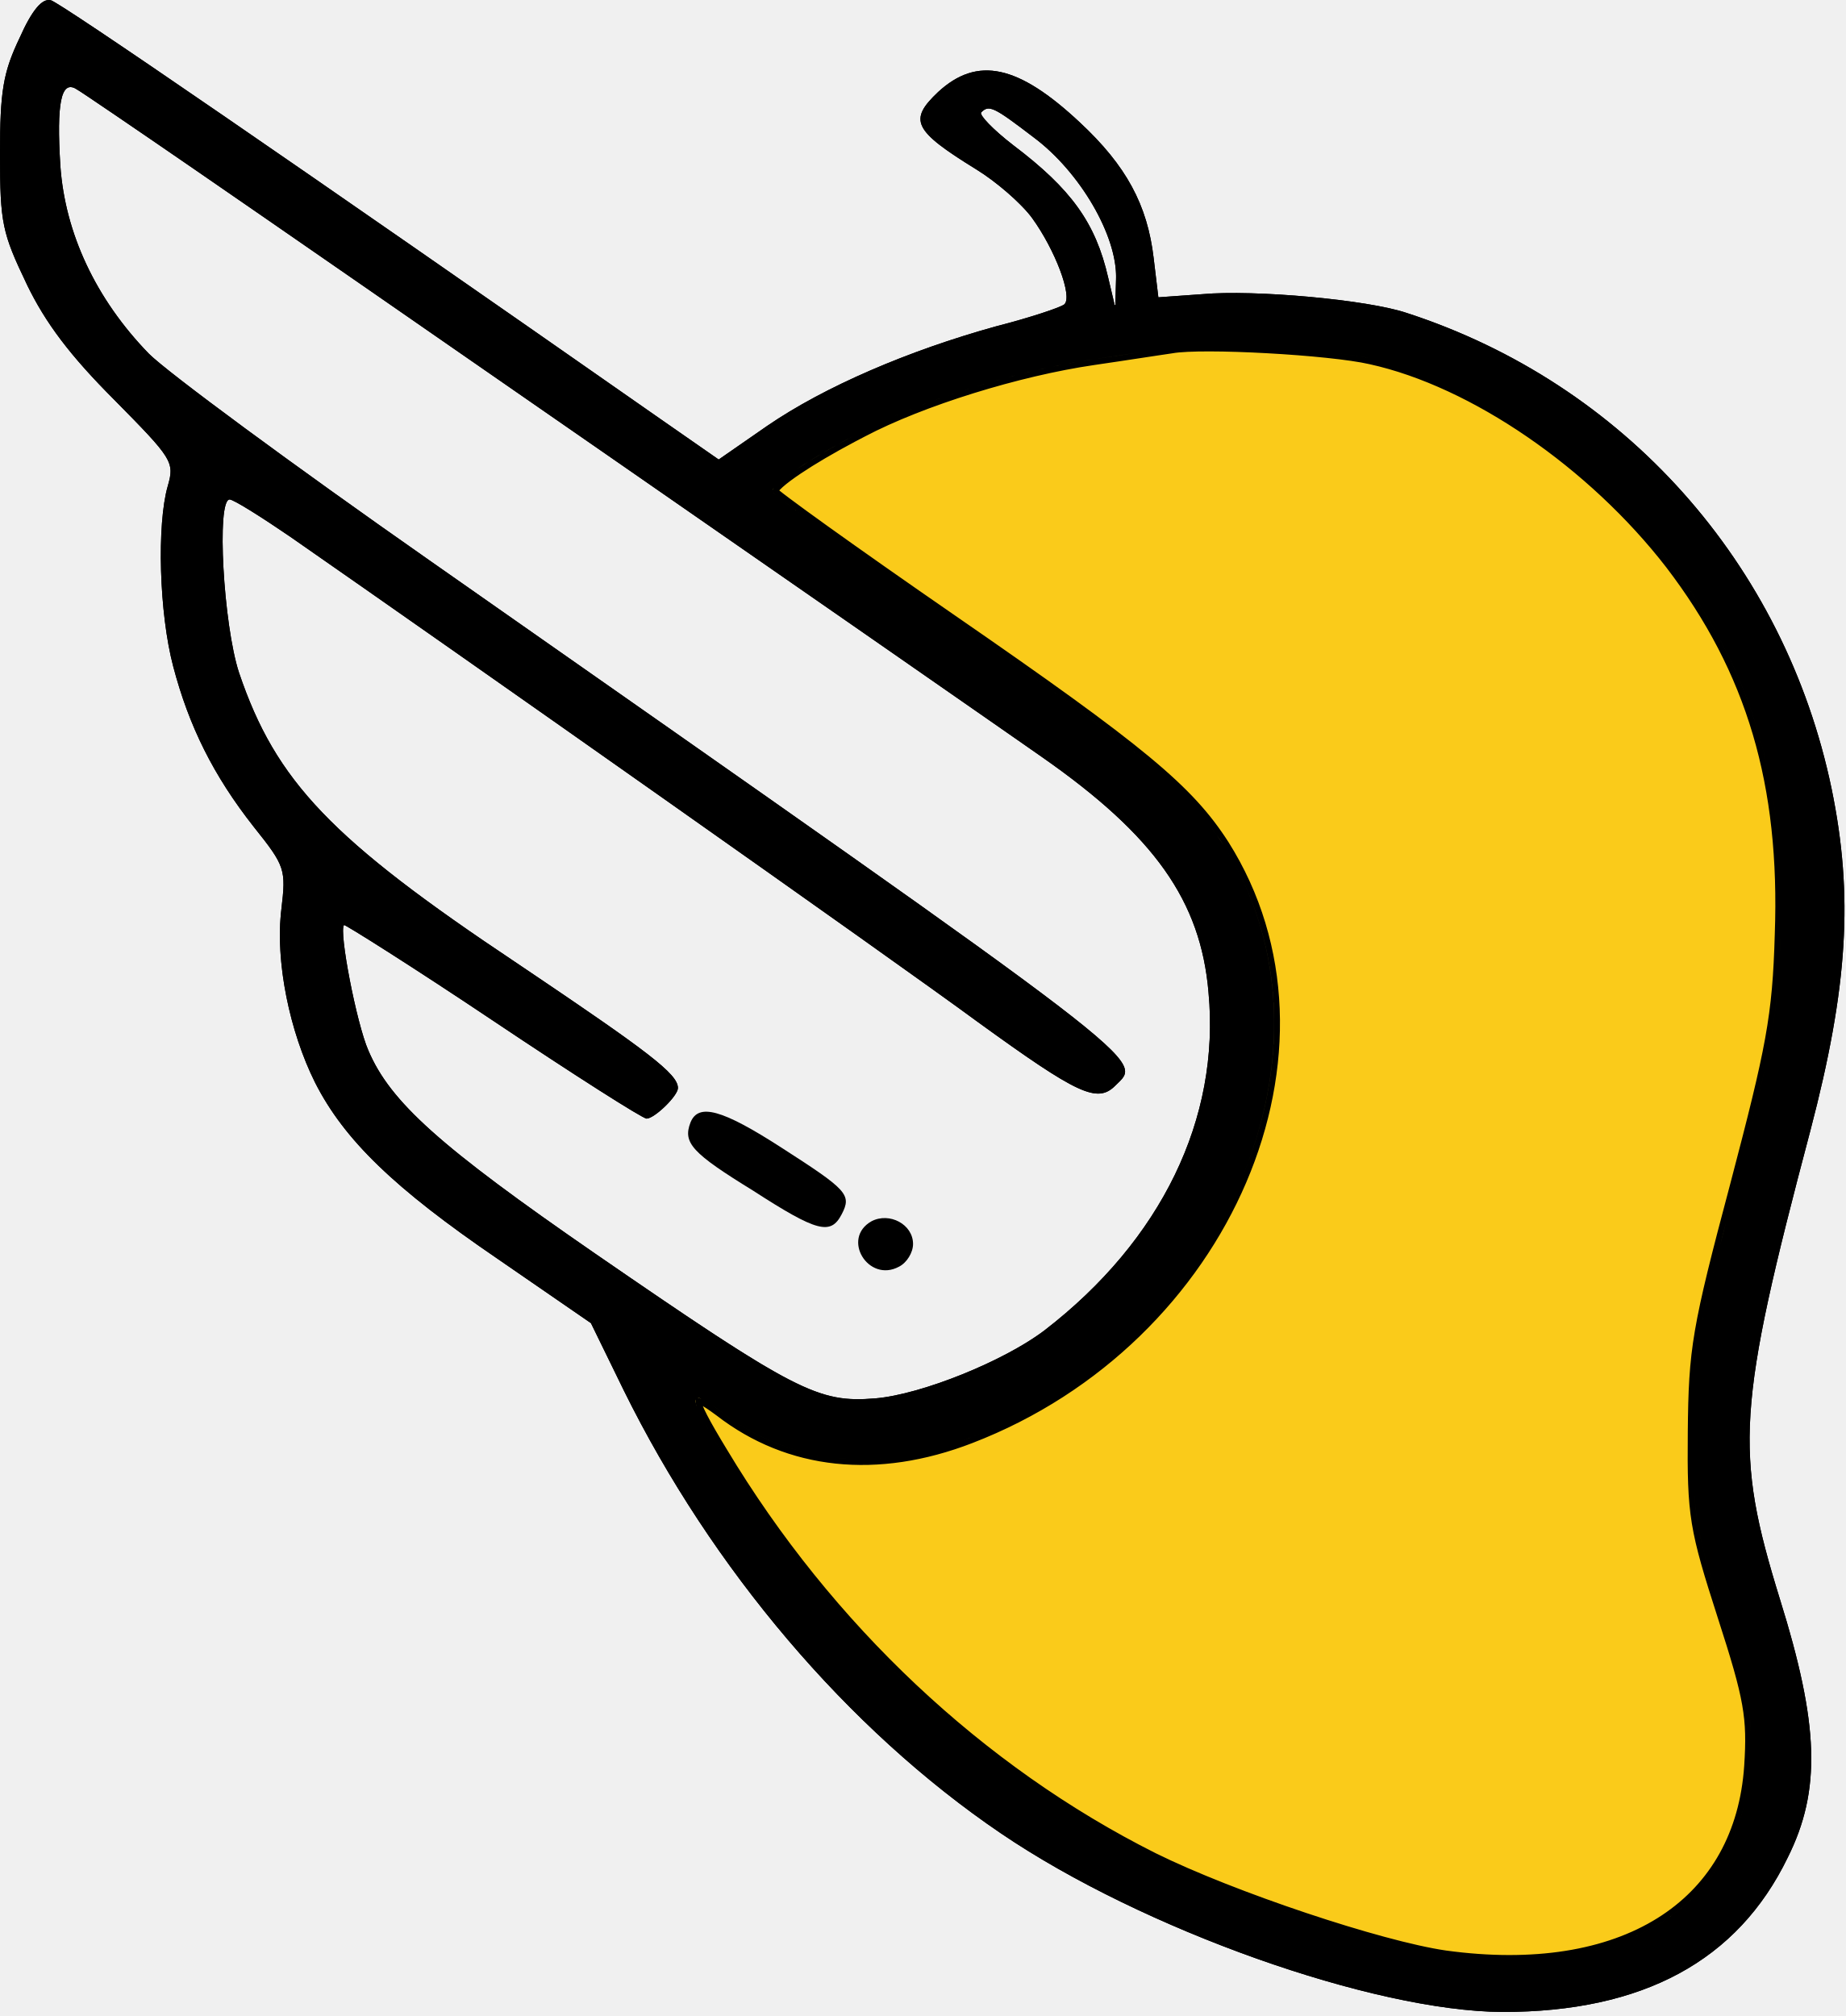
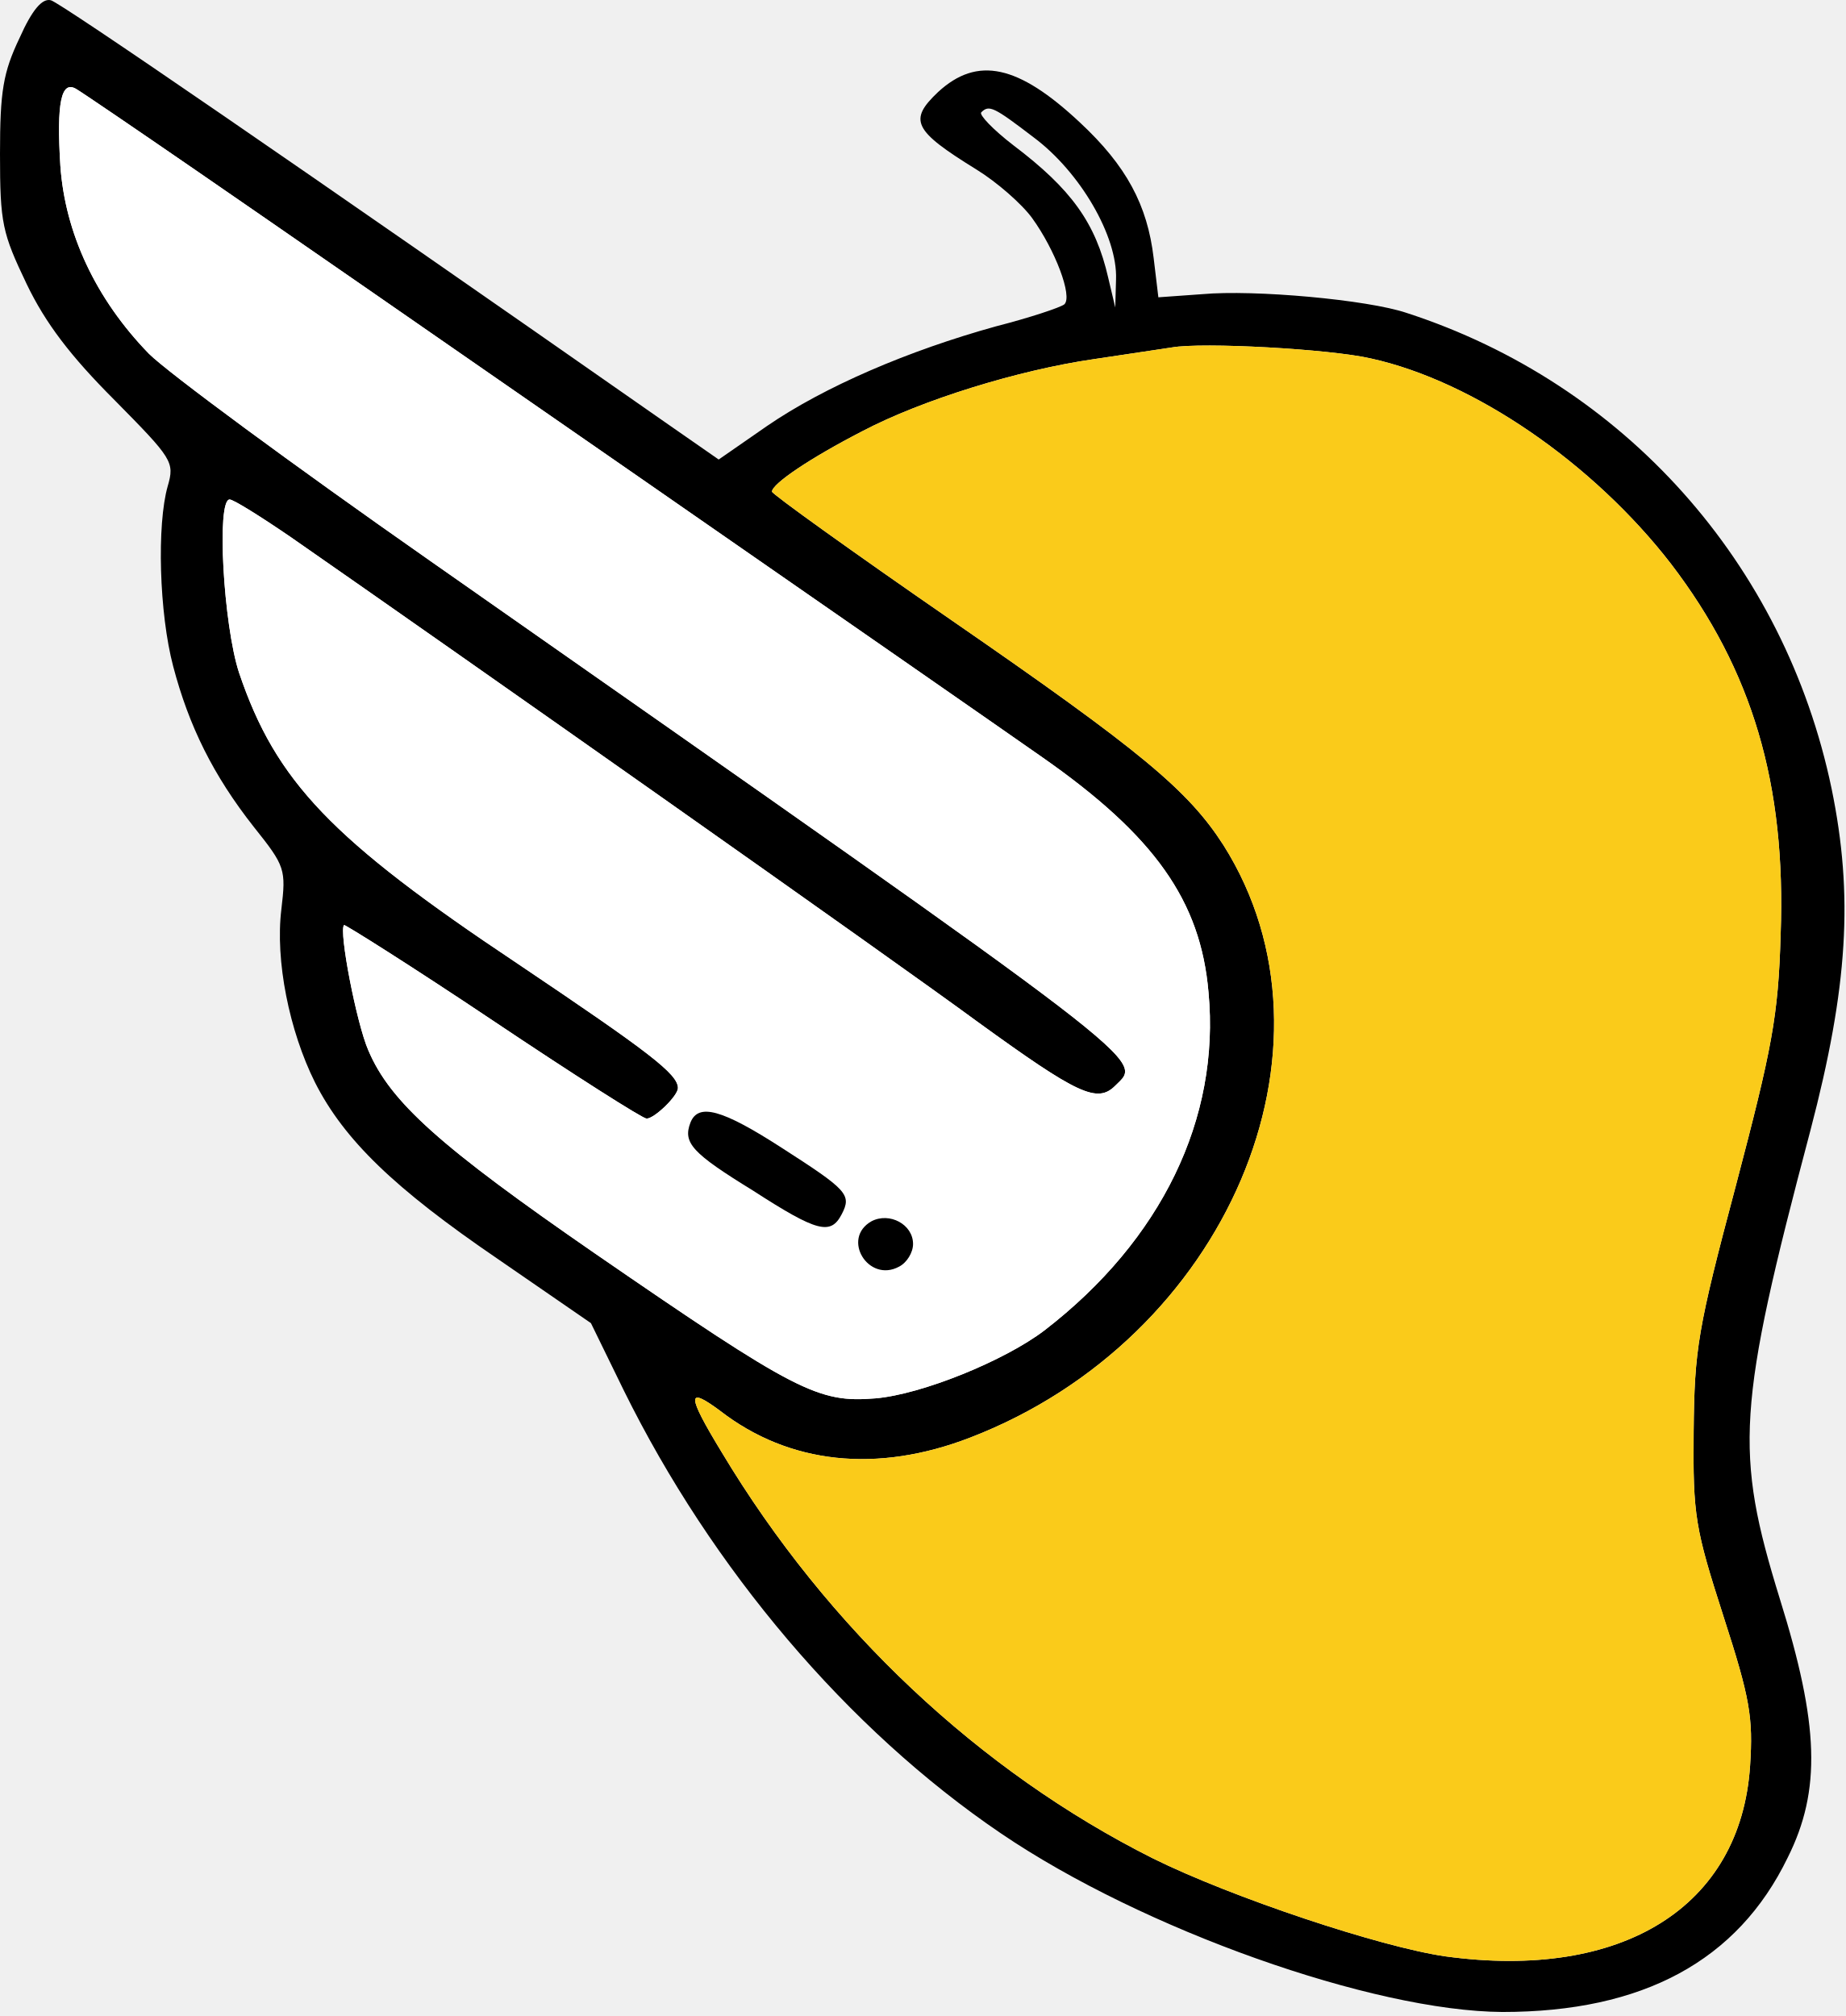
<svg xmlns="http://www.w3.org/2000/svg" width="314" height="343" viewBox="0 0 314 343" fill="none">
  <path d="M3.333 6.45C0.533 12.316 0 15.516 0 26.183C0 38.05 0.4 39.65 4.533 48.316C7.733 54.983 12 60.583 19.467 68.05C29.333 78.05 29.733 78.583 28.533 82.716C26.667 89.25 27.067 104.316 29.467 113.383C32.133 123.516 36.267 131.916 43.2 140.716C48.533 147.383 48.667 147.916 47.867 154.716C46.8 163.383 49.2 175.383 53.6 184.183C58.533 193.916 67.067 202.183 84.667 214.183L100.533 225.116L106.133 236.583C121.067 266.85 144.133 294.183 170.267 311.916C194.4 328.316 233.6 342.183 255.6 342.316C279.467 342.316 295.6 333.65 304.133 316.05C309.867 304.583 309.467 293.383 302.8 272.05C295.067 246.983 295.467 239.65 308 192.316C314.4 167.916 315.333 152.316 311.6 134.183C303.6 95.783 276.267 65.25 239.333 53.25C232.667 50.983 213.333 49.25 204.533 50.05L197.067 50.583L196.267 43.916C195.2 34.85 191.6 28.183 183.733 20.85C173.2 10.983 166.267 9.516 159.6 15.65C154.533 20.45 155.333 22.183 166.133 28.85C169.6 30.983 173.867 34.717 175.6 37.117C179.467 42.45 182.533 50.45 181.067 51.783C180.4 52.316 175.2 54.05 169.467 55.516C154.533 59.65 140.267 65.783 130.533 72.45L122.267 78.183L113.067 71.783C50.667 28.183 10.267 0.45 8.667 0.05C7.2 -0.35 5.467 1.65 3.333 6.45ZM33.333 28.983C56.8 45.117 163.067 118.85 177.333 128.85C196.4 142.183 204.267 153.25 205.6 168.85C207.6 190.316 197.6 210.983 177.733 226.316C170.933 231.516 156.8 237.25 148.933 237.916C139.2 238.716 135.467 236.85 101.2 213.25C74.933 195.116 66.4 187.516 62.667 178.716C60.667 174.183 57.6 158.316 58.533 157.383C58.667 157.25 70.133 164.45 83.867 173.65C97.6 182.85 109.333 190.316 110 190.316C111.333 190.316 115.333 186.45 115.333 185.116C115.333 182.716 110.4 178.983 88 163.916C56.4 142.85 46.933 132.983 40.667 114.45C38 106.316 36.8 84.983 39.067 84.983C39.733 84.983 44.4 87.916 49.467 91.383C77.467 110.85 151.733 163.116 166.4 173.916C183.333 186.183 186.667 187.783 189.733 184.716C194.4 180.05 198 182.85 72.933 95.25C49.867 79.117 28.533 63.383 25.333 60.183C16.267 50.85 11.067 39.65 10.267 28.183C9.6 17.516 10.4 13.65 12.933 15.117C13.867 15.65 23.067 21.916 33.333 28.983ZM175.867 23.383C183.733 29.25 190.133 40.183 189.867 47.516L189.733 52.316L188.533 47.25C186.4 37.916 182.267 32.183 172.4 24.716C168.933 22.05 166.533 19.517 166.933 19.116C168.267 17.783 169.067 18.183 175.867 23.383ZM233.2 60.983C250.8 64.85 271.067 78.85 284.267 95.916C298.133 114.05 303.867 133.383 302.933 158.983C302.533 172.983 301.467 178.316 295.333 201.65C288.8 226.183 288.267 229.516 288.133 243.65C288 257.916 288.4 260.05 293.2 274.983C297.733 288.983 298.267 292.183 297.733 300.45C296.133 324.45 276 336.983 245.867 332.85C234.8 331.25 209.6 322.85 196.133 316.183C166.667 301.383 140.8 277.116 122.8 247.116C116.8 237.25 116.8 235.783 122.533 240.05C134.267 249.116 149.2 250.716 165.067 244.583C208.667 227.783 229.867 178.183 208.133 143.783C202.133 134.45 194.133 127.783 161.867 105.516C145.067 93.916 131.333 84.05 131.333 83.65C131.333 82.316 137.867 77.916 146.667 73.383C156.8 68.05 173.2 62.983 186 61.117C191.467 60.316 197.467 59.383 199.333 59.117C204.533 58.183 226.267 59.383 233.2 60.983Z" fill="black" />
  <path d="M233.2 60.983C250.8 64.85 271.067 78.85 284.267 95.916C298.133 114.05 303.867 133.383 302.933 158.983C302.533 172.983 301.467 178.316 295.333 201.65C288.8 226.183 288.267 229.516 288.133 243.65C288 257.916 288.4 260.05 293.2 274.983C297.733 288.983 298.267 292.183 297.733 300.45C296.133 324.45 276 336.983 245.867 332.85C234.8 331.25 209.6 322.85 196.133 316.183C166.667 301.383 140.8 277.116 122.8 247.116C116.8 237.25 116.8 235.783 122.533 240.05C134.267 249.116 149.2 250.716 165.067 244.583C208.667 227.783 229.867 178.183 208.133 143.783C202.133 134.45 194.133 127.783 161.867 105.516C145.067 93.916 131.333 84.05 131.333 83.65C131.333 82.316 137.867 77.916 146.667 73.383C156.8 68.05 173.2 62.983 186 61.117C191.467 60.316 197.467 59.383 199.333 59.117C204.533 58.183 226.267 59.383 233.2 60.983Z" fill="#FACB1A" />
-   <path d="M255.603 341.816C267.476 341.816 277.388 339.66 285.379 335.343C293.364 331.029 299.46 324.544 303.684 315.832L303.687 315.826C309.331 304.537 308.978 293.496 302.323 272.199L302.322 272.197C298.45 259.645 296.595 251.476 297.301 240.501C298.005 229.56 301.253 215.844 307.517 192.189C313.903 167.839 314.823 152.321 311.11 134.285C303.147 96.059 275.94 65.67 239.179 53.726L239.173 53.723C235.901 52.61 229.454 51.615 222.688 50.998C215.93 50.382 208.933 50.152 204.578 50.548H204.579L204.569 50.549L197.103 51.082L196.627 51.116L196.57 50.643L195.771 43.976V43.975C194.72 35.045 191.188 28.483 183.393 21.216L183.392 21.215C178.141 16.296 173.856 13.542 170.111 12.738C166.423 11.947 163.184 13.034 159.944 16.013C158.681 17.21 157.838 18.166 157.412 19.023C157.006 19.839 156.982 20.549 157.365 21.329C157.771 22.155 158.649 23.09 160.15 24.255C161.269 25.123 162.705 26.097 164.491 27.233L166.396 28.424C169.68 30.445 173.685 33.889 175.642 36.346L176.005 36.823C177.966 39.529 179.721 42.902 180.802 45.773C181.342 47.208 181.721 48.538 181.87 49.61C181.944 50.145 181.965 50.638 181.907 51.057C181.851 51.468 181.71 51.874 181.403 52.153L181.392 52.164L181.379 52.174C181.244 52.281 181.041 52.388 180.823 52.489C180.592 52.597 180.301 52.719 179.96 52.852C179.277 53.117 178.376 53.432 177.321 53.776C175.21 54.462 172.466 55.265 169.59 56.001C154.695 60.125 140.488 66.238 130.815 72.862L122.552 78.594L122.267 78.792L121.981 78.594L112.781 72.193H112.78C81.581 50.394 55.882 32.561 37.783 20.129C28.734 13.913 21.587 9.047 16.602 5.711C14.109 4.043 12.158 2.759 10.783 1.88C10.095 1.44 9.555 1.104 9.163 0.873C8.967 0.757 8.813 0.67 8.698 0.61C8.602 0.56 8.556 0.54 8.545 0.535L8.535 0.532C8.103 0.414 7.489 0.604 6.633 1.622C5.796 2.617 4.851 4.265 3.79 6.652V6.653L3.784 6.665L3.291 7.726C2.199 10.137 1.523 12.144 1.109 14.6C0.634 17.421 0.5 20.85 0.5 26.183C0.5 32.123 0.602 35.44 1.206 38.348C1.809 41.247 2.915 43.764 4.983 48.101L4.984 48.1C8.151 54.698 12.377 60.253 19.82 67.696L19.822 67.698C22.287 70.197 24.169 72.112 25.582 73.64C26.991 75.164 27.956 76.326 28.574 77.318C29.2 78.323 29.484 79.175 29.51 80.072C29.535 80.948 29.313 81.826 29.014 82.856H29.013C28.102 86.046 27.733 91.383 27.899 97.085C28.065 102.778 28.763 108.771 29.95 113.255V113.256C32.599 123.321 36.701 131.658 43.591 140.404C46.238 143.713 47.674 145.589 48.309 147.51C48.95 149.451 48.76 151.401 48.363 154.774V154.777L48.274 155.589C47.461 164.071 49.819 175.503 54.046 183.957C58.92 193.573 67.364 201.78 84.948 213.77L84.95 213.772L100.817 224.705L100.925 224.779L100.982 224.898L106.582 236.364C121.481 266.56 144.494 293.823 170.548 311.503C182.571 319.673 198.363 327.222 213.9 332.745C229.445 338.271 244.684 341.75 255.603 341.816ZM148.975 238.415C146.523 238.617 144.412 238.654 142.094 238.21C139.777 237.767 137.28 236.849 134.037 235.178C128.377 232.26 120.373 227.003 106.99 217.835L100.916 213.661C87.782 204.594 79.059 198.145 73.149 192.856C67.236 187.562 64.114 183.406 62.209 178.918C61.183 176.593 59.908 171.441 59.009 166.795C58.557 164.463 58.196 162.235 58.007 160.527C57.912 159.676 57.86 158.94 57.861 158.38C57.862 158.102 57.876 157.85 57.911 157.644C57.928 157.54 57.953 157.436 57.989 157.339C58.024 157.246 58.08 157.129 58.18 157.029C58.308 156.901 58.458 156.885 58.508 156.882C58.57 156.878 58.62 156.887 58.644 156.892C58.694 156.901 58.736 156.916 58.758 156.925C58.808 156.944 58.863 156.97 58.914 156.996C59.021 157.05 59.167 157.13 59.346 157.232C59.705 157.438 60.223 157.748 60.878 158.148C62.19 158.951 64.068 160.127 66.369 161.595C70.972 164.53 77.275 168.632 84.144 173.234C91.009 177.833 97.373 181.998 102.103 185.012C104.467 186.519 106.421 187.737 107.823 188.577C108.525 188.998 109.085 189.321 109.486 189.538C109.688 189.647 109.843 189.725 109.953 189.774C109.992 189.792 110.022 189.804 110.044 189.813C110.115 189.803 110.234 189.771 110.404 189.693C110.607 189.601 110.847 189.46 111.114 189.278C111.647 188.915 112.25 188.41 112.818 187.857C113.387 187.305 113.907 186.719 114.281 186.199C114.469 185.939 114.613 185.704 114.708 185.506C114.808 185.298 114.833 185.172 114.833 185.116C114.833 184.699 114.621 184.131 113.837 183.24C113.057 182.355 111.772 181.216 109.761 179.662C106.245 176.946 100.586 173.015 91.72 167.026L87.721 164.331C71.919 153.797 61.612 146.038 54.472 138.579C47.315 131.103 43.347 123.936 40.193 114.61L40.191 114.606C38.837 110.474 37.868 103.054 37.518 96.694C37.342 93.509 37.32 90.564 37.487 88.405C37.57 87.331 37.702 86.423 37.897 85.772C37.993 85.45 38.114 85.155 38.277 84.931C38.442 84.705 38.701 84.484 39.066 84.484C39.184 84.484 39.299 84.512 39.386 84.539C39.481 84.569 39.585 84.61 39.695 84.657C39.916 84.752 40.187 84.888 40.498 85.056C41.121 85.392 41.935 85.873 42.88 86.458C44.772 87.63 47.212 89.235 49.749 90.971L49.752 90.973C77.751 110.439 152.023 162.709 166.696 173.514L166.695 173.515C175.174 179.657 180.198 183.088 183.478 184.613C185.114 185.374 186.252 185.628 187.131 185.55C187.984 185.474 188.665 185.079 189.38 184.363C189.53 184.213 189.679 184.071 189.817 183.938C189.958 183.803 190.088 183.677 190.208 183.555C190.45 183.308 190.63 183.094 190.747 182.883C190.859 182.681 190.915 182.482 190.905 182.255C190.896 182.021 190.816 181.721 190.601 181.326C190.163 180.523 189.221 179.423 187.468 177.825C185.724 176.236 183.213 174.186 179.68 171.481C165.541 160.656 135.187 139.465 72.647 95.659C61.11 87.591 50.007 79.621 41.387 73.269C37.077 70.093 33.386 67.319 30.571 65.139C27.767 62.967 25.806 61.364 24.98 60.537L24.975 60.531C15.835 51.123 10.577 39.815 9.768 28.218V28.214C9.435 22.885 9.462 19.189 9.91 16.999C10.13 15.924 10.475 15.084 11.05 14.643C11.699 14.144 12.463 14.267 13.184 14.684L13.183 14.685C13.676 14.967 16.233 16.683 19.914 19.187C23.615 21.704 28.483 25.038 33.617 28.571L33.616 28.572C55.618 43.698 150.391 109.447 173.909 125.848L177.62 128.44C187.176 135.123 193.961 141.261 198.524 147.711C203.096 154.172 205.425 160.925 206.099 168.808L206.098 168.809C208.114 190.474 198.014 211.295 178.039 226.712L178.037 226.714L177.369 227.209C173.927 229.693 168.972 232.241 163.921 234.28C158.536 236.454 152.982 238.076 148.976 238.415H148.975ZM188.047 47.365L188.046 47.361C186.991 42.746 185.447 39.044 182.96 35.574C180.468 32.099 177.012 28.834 172.099 25.115L172.095 25.112C170.348 23.768 168.862 22.453 167.857 21.414C167.358 20.898 166.963 20.434 166.715 20.062C166.594 19.879 166.488 19.689 166.433 19.507C166.386 19.352 166.324 19.019 166.58 18.763C166.931 18.412 167.321 18.096 167.844 17.998C168.365 17.901 168.919 18.038 169.566 18.349C170.841 18.96 172.789 20.402 176.165 22.983L176.166 22.983C180.161 25.962 183.77 30.216 186.349 34.648C188.841 38.933 190.404 43.443 190.374 47.176L190.366 47.534L190.233 52.33L189.247 52.432L188.047 47.365ZM282.765 327.624C273.635 333.322 260.94 335.422 245.799 333.345H245.795C240.215 332.538 231.113 330.026 221.741 326.891C212.363 323.754 202.673 319.978 195.911 316.631L195.909 316.63C166.354 301.785 140.417 277.451 122.371 247.374C120.87 244.906 119.739 242.953 118.977 241.48C118.596 240.743 118.303 240.117 118.102 239.602C117.905 239.098 117.778 238.655 117.767 238.299C117.761 238.118 117.784 237.916 117.881 237.732C117.988 237.53 118.163 237.391 118.376 237.329C118.57 237.273 118.769 237.286 118.943 237.32C119.123 237.356 119.314 237.423 119.511 237.508C120.284 237.842 121.402 238.584 122.832 239.648L122.839 239.654C134.411 248.597 149.155 250.198 164.887 244.117V244.116C208.276 227.397 229.229 178.115 207.713 144.054C201.778 134.822 193.874 128.211 161.583 105.928C153.181 100.127 145.545 94.758 140.009 90.789C137.241 88.805 134.996 87.17 133.441 86.004C132.665 85.422 132.057 84.954 131.642 84.617C131.435 84.45 131.268 84.309 131.151 84.2C131.094 84.147 131.039 84.093 130.994 84.041C130.973 84.016 130.943 83.98 130.917 83.938C130.903 83.915 130.833 83.804 130.833 83.65C130.833 83.307 131.027 82.978 131.233 82.708C131.456 82.416 131.772 82.094 132.158 81.748C132.933 81.055 134.047 80.223 135.422 79.301C138.175 77.454 142.024 75.213 146.434 72.942V72.941C156.306 67.744 172.058 62.813 184.713 60.807L185.928 60.622C191.381 59.824 197.4 58.887 199.263 58.621V58.622C200.615 58.382 202.982 58.283 205.845 58.289C208.733 58.295 212.163 58.409 215.645 58.601C222.593 58.984 229.799 59.685 233.312 60.496L233.312 60.497C251.049 64.396 271.408 78.474 284.662 95.61L284.664 95.612C298.609 113.848 304.369 133.298 303.433 158.997H303.434C303.032 173.055 301.953 178.434 295.817 201.776L295.816 201.778L294.66 206.139C292.121 215.766 290.668 221.699 289.826 226.634C288.866 232.26 288.7 236.595 288.634 243.654C288.567 250.79 288.635 254.85 289.311 258.985C289.987 263.125 291.274 267.356 293.676 274.829C295.941 281.826 297.219 286.157 297.859 289.779C298.503 293.418 298.5 296.33 298.232 300.482V300.483L298.143 301.613C297.074 313.207 291.626 322.094 282.765 327.624ZM245.938 332.356C260.928 334.411 273.365 332.311 282.235 326.775C290.811 321.423 296.106 312.827 297.147 301.52L297.234 300.416C297.5 296.302 297.497 293.48 296.874 289.953C296.248 286.409 294.992 282.14 292.725 275.137L292.724 275.136C290.326 267.676 289.014 263.374 288.323 259.148C287.632 254.917 287.567 250.776 287.634 243.646V243.645C287.701 236.572 287.867 232.173 288.841 226.466C289.812 220.773 291.585 213.783 294.85 201.523V201.523C300.98 178.199 302.035 172.91 302.434 158.969V158.965C303.363 133.467 297.657 114.252 283.871 96.223C270.726 79.227 250.554 65.308 233.093 61.472L233.088 61.471C229.668 60.682 222.54 59.982 215.589 59.599C212.12 59.407 208.709 59.295 205.843 59.289C202.964 59.283 200.672 59.384 199.422 59.608L199.413 59.61L199.404 59.611L197.303 59.924C195.484 60.199 192.925 60.59 190.204 60.998L186.072 61.611C173.319 63.471 156.975 68.522 146.899 73.825L146.896 73.827L145.278 74.673C141.571 76.638 138.352 78.54 135.979 80.132C134.62 81.043 133.55 81.845 132.825 82.493C132.462 82.818 132.198 83.093 132.029 83.314C131.964 83.4 131.922 83.469 131.893 83.521C131.984 83.602 132.108 83.709 132.271 83.84C132.671 84.165 133.268 84.624 134.042 85.204C135.588 86.364 137.826 87.994 140.592 89.977C146.122 93.941 153.753 99.306 162.15 105.105C194.393 127.355 202.489 134.078 208.554 143.513L208.556 143.516C230.503 178.254 209.055 228.169 165.246 245.05H165.247C149.249 251.234 134.127 249.637 122.234 240.451C120.798 239.382 119.766 238.707 119.114 238.425C118.969 238.362 118.855 238.327 118.771 238.308C118.785 238.49 118.859 238.791 119.033 239.238C119.216 239.708 119.492 240.299 119.865 241.021C120.611 242.463 121.729 244.392 123.228 246.857L123.229 246.859C141.182 276.782 166.979 300.98 196.355 315.735C203.06 319.055 212.703 322.813 222.059 325.942C231.42 329.074 240.451 331.562 245.938 332.356Z" stroke="black" />
+   <path d="M33.333 28.983C56.8 45.117 163.067 118.85 177.333 128.85C196.4 142.183 204.267 153.25 205.6 168.85C207.6 190.316 197.6 210.983 177.733 226.316C170.933 231.516 156.8 237.25 148.933 237.916C139.2 238.716 135.467 236.85 101.2 213.25C74.933 195.116 66.4 187.516 62.667 178.716C60.667 174.183 57.6 158.316 58.533 157.383C58.667 157.25 70.133 164.45 83.867 173.65C97.6 182.85 109.333 190.316 110 190.316C111.333 190.316 115.333 186.45 115.333 185.116C115.333 182.716 110.4 178.983 88 163.916C56.4 142.85 46.933 132.983 40.667 114.45C38 106.316 36.8 84.983 39.067 84.983C39.733 84.983 44.4 87.916 49.467 91.383C77.467 110.85 151.733 163.116 166.4 173.916C183.333 186.183 186.667 187.783 189.733 184.716C194.4 180.05 198 182.85 72.933 95.25C49.867 79.117 28.533 63.383 25.333 60.183C16.267 50.85 11.067 39.65 10.267 28.183C9.6 17.516 10.4 13.65 12.933 15.117C13.867 15.65 23.067 21.916 33.333 28.983Z" fill="white" />
  <path d="M117.467 190.983C116.133 194.45 117.733 196.183 128.133 202.583C139.067 209.65 141.333 210.183 143.2 206.583C144.933 203.25 144.133 202.45 132.933 195.25C122.8 188.716 118.8 187.65 117.467 190.983Z" fill="black" />
  <path d="M148.267 207.783C143.067 210.716 147.733 218.316 152.933 215.516C154.267 214.85 155.333 213.116 155.333 211.65C155.333 208.316 151.333 206.183 148.267 207.783Z" fill="black" />
</svg>
